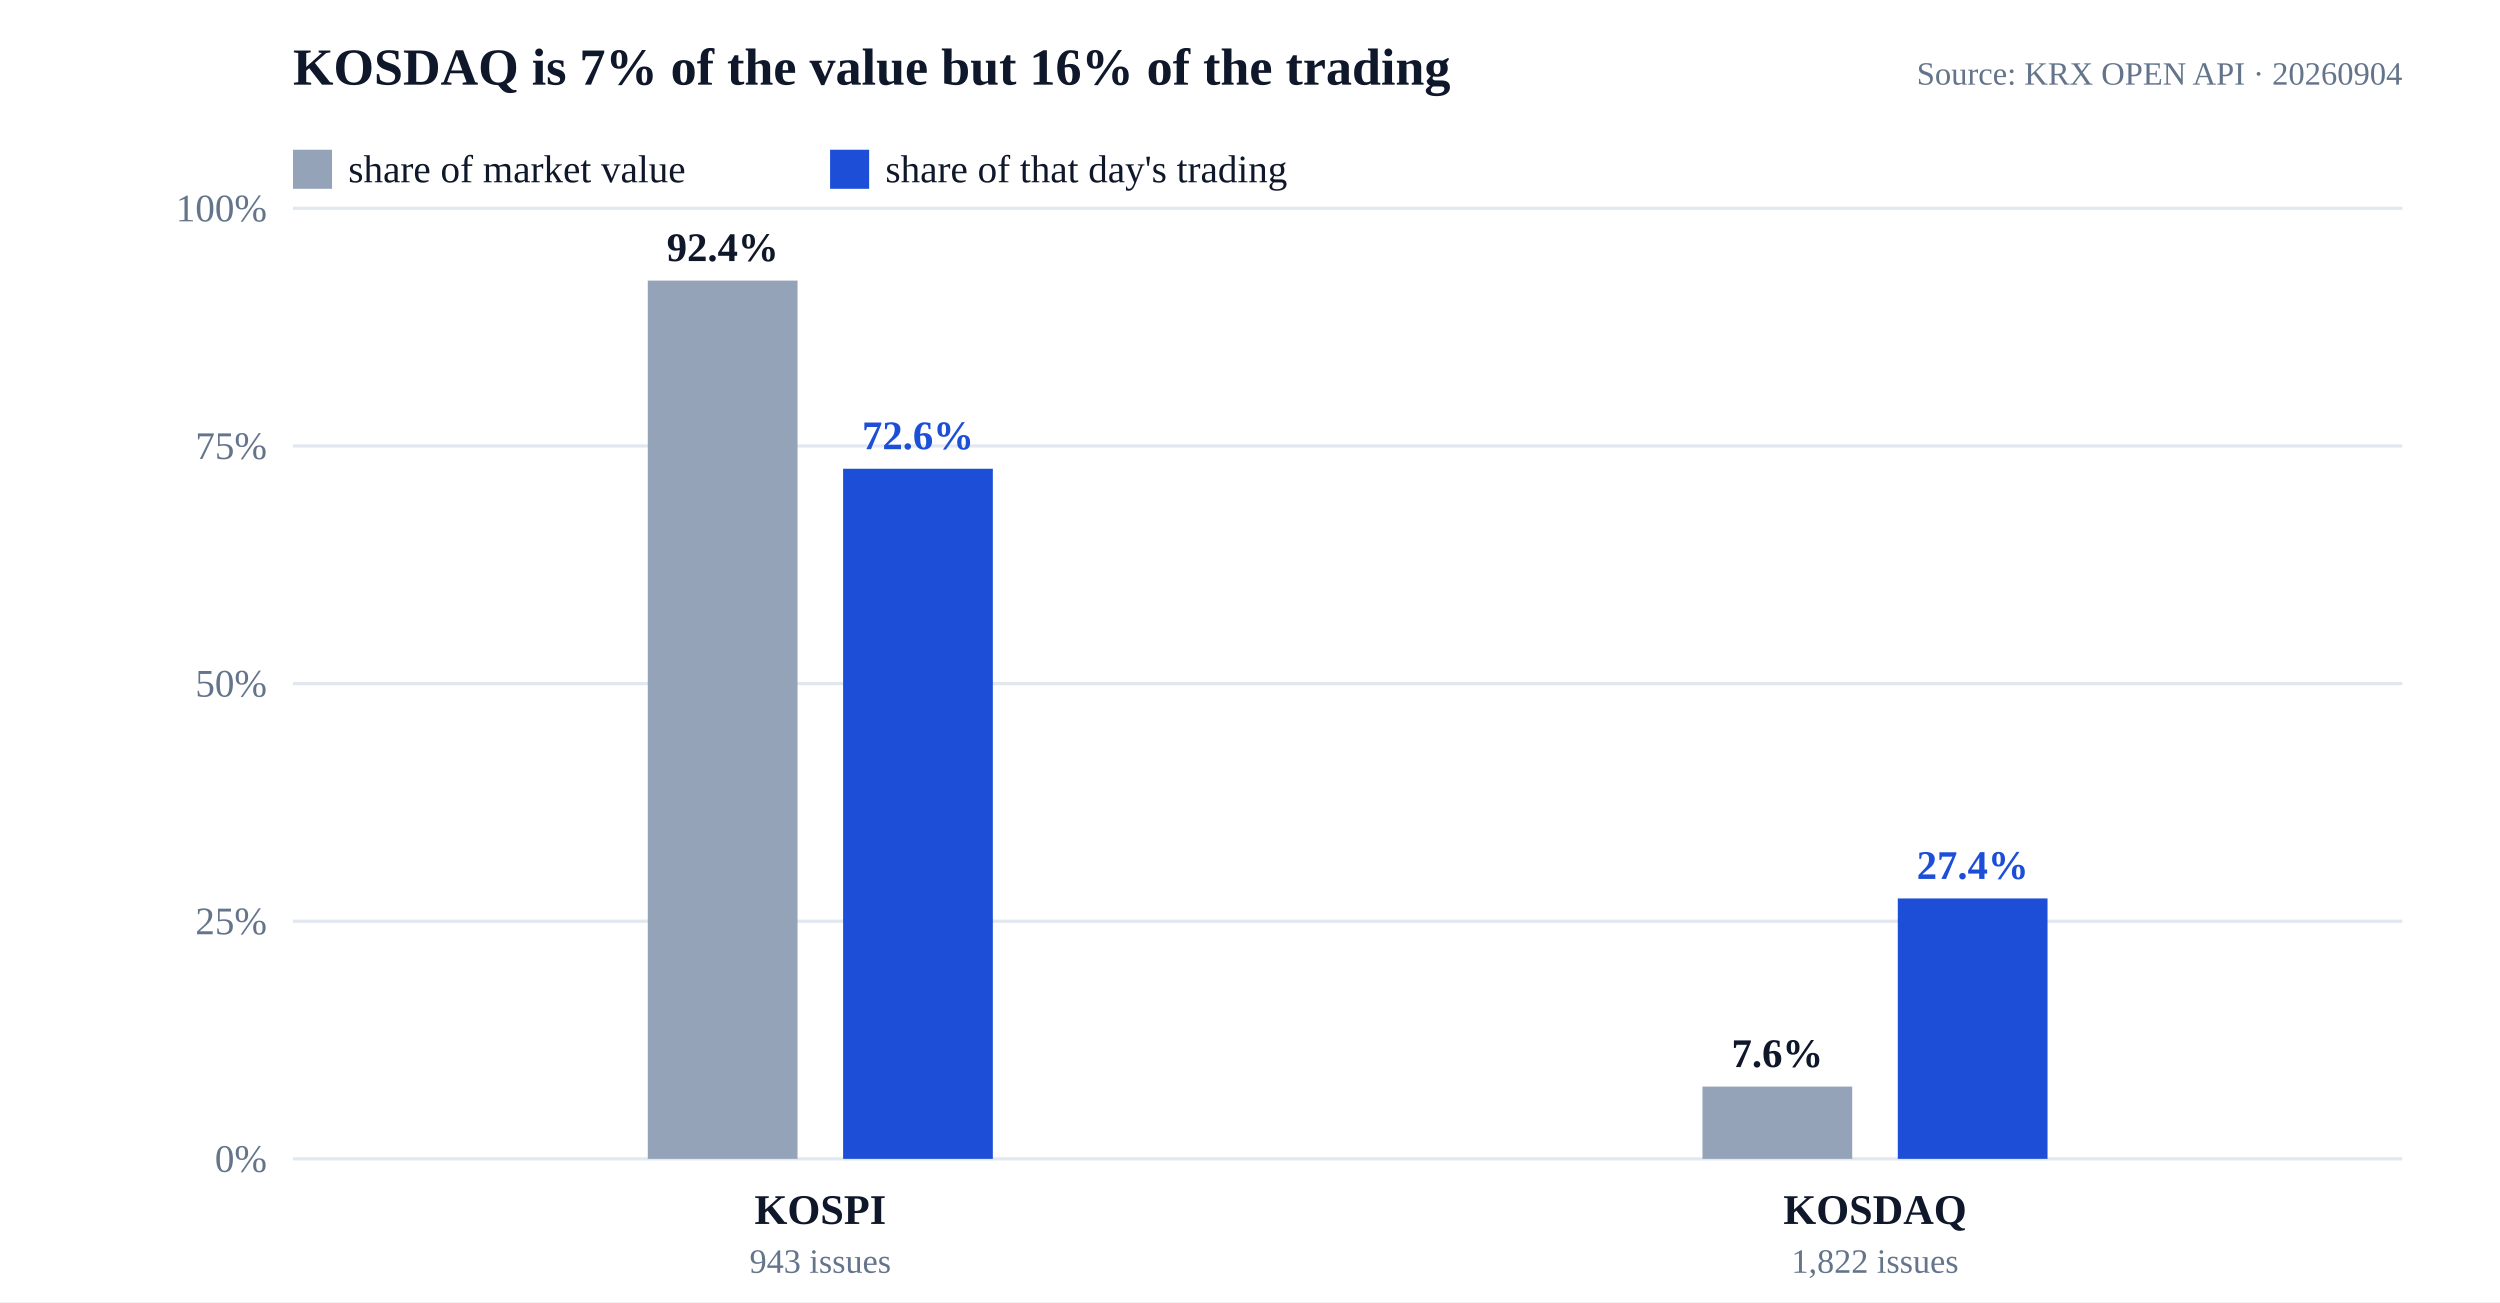
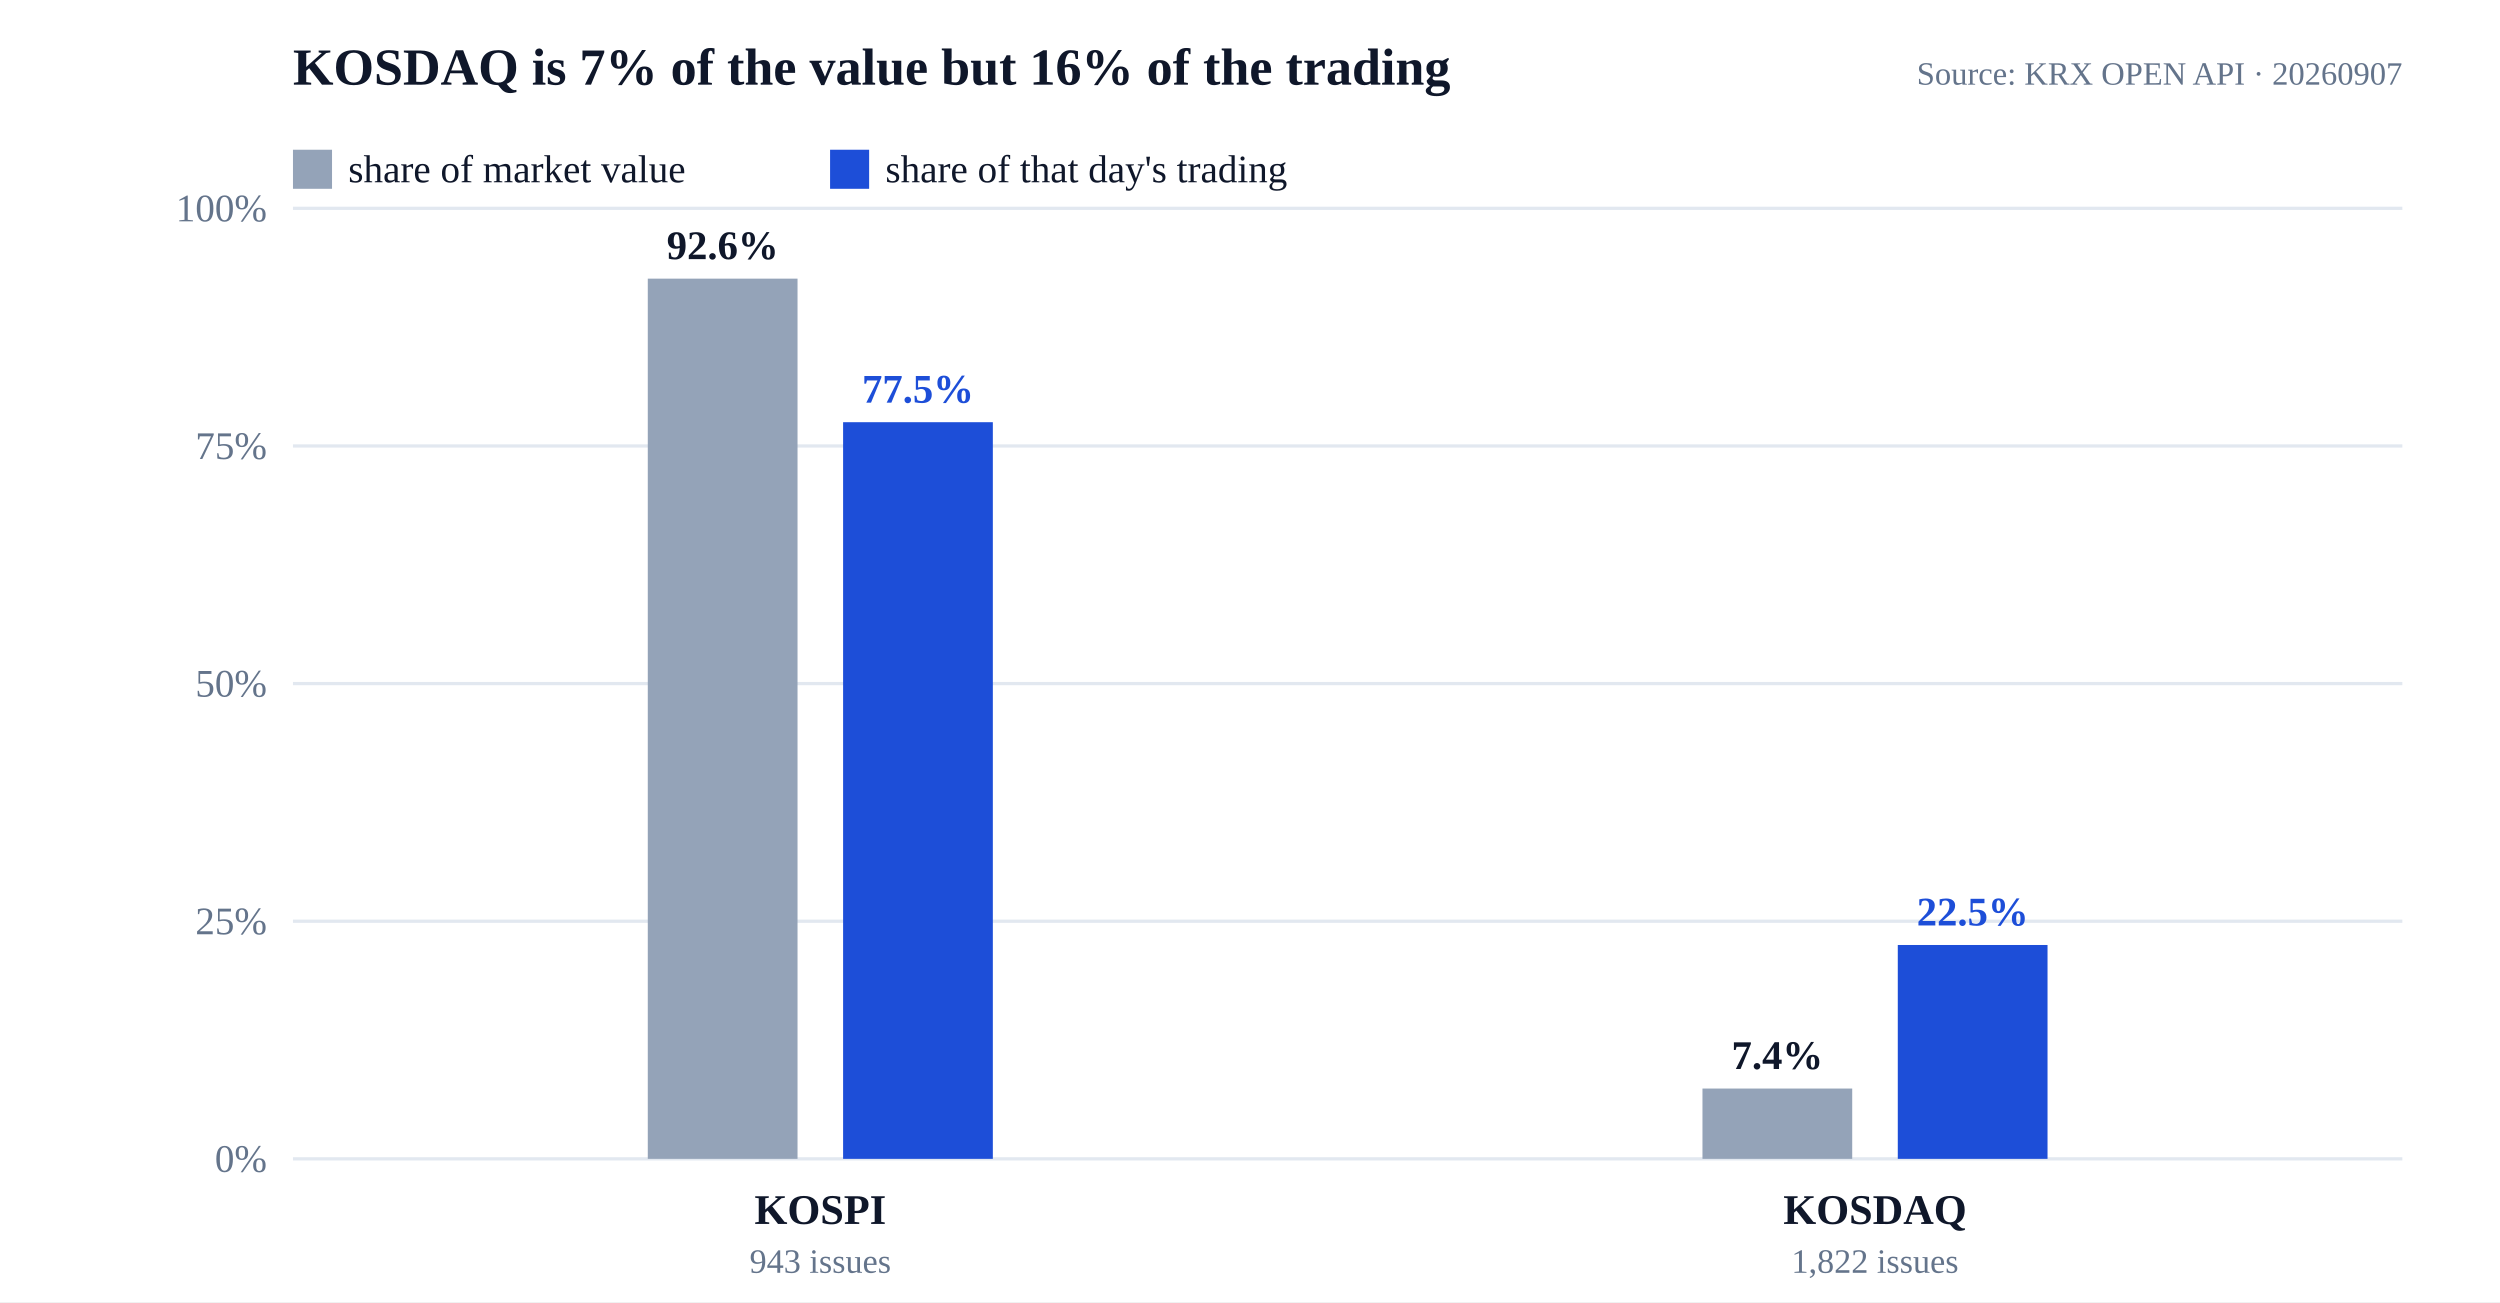
<svg xmlns="http://www.w3.org/2000/svg" viewBox="0 0 768 400" font-family="Georgia,'Times New Roman',serif" role="img" aria-label="KOSPI and KOSDAQ share of market value versus share of daily trading value">
  <rect width="768" height="400" fill="#ffffff" />
  <text x="90" y="26" font-size="16" font-weight="700" fill="#0f172a">KOSDAQ is 7% of the value but 16% of the trading</text>
-   <text x="738" y="26" text-anchor="end" font-size="10" fill="#64748b">Source: KRX OPEN API · 20260904</text>
+   <text x="738" y="26" text-anchor="end" font-size="10" fill="#64748b">Source: KRX OPEN API · 20260907</text>
  <rect x="90" y="46" width="12" height="12" fill="#94a3b8" />
  <text x="107" y="56" font-size="12" fill="#0f172a">share of market value</text>
  <rect x="255" y="46" width="12" height="12" fill="#1d4ed8" />
  <text x="272" y="56" font-size="12" fill="#0f172a">share of that day's trading</text>
  <line x1="90" y1="356" x2="738" y2="356" stroke="#e2e8f0" />
  <text x="82" y="360" text-anchor="end" font-size="12" fill="#64748b">0%</text>
  <line x1="90" y1="283" x2="738" y2="283" stroke="#e2e8f0" />
  <text x="82" y="287" text-anchor="end" font-size="12" fill="#64748b">25%</text>
  <line x1="90" y1="210" x2="738" y2="210" stroke="#e2e8f0" />
  <text x="82" y="214" text-anchor="end" font-size="12" fill="#64748b">50%</text>
  <line x1="90" y1="137" x2="738" y2="137" stroke="#e2e8f0" />
  <text x="82" y="141" text-anchor="end" font-size="12" fill="#64748b">75%</text>
  <line x1="90" y1="64" x2="738" y2="64" stroke="#e2e8f0" />
  <text x="82" y="68" text-anchor="end" font-size="12" fill="#64748b">100%</text>
-   <rect x="199.0" y="86.2" width="46" height="269.8" fill="#94a3b8" />
-   <text x="222.0" y="80.2" text-anchor="middle" font-size="12.5" font-weight="700" fill="#0f172a">92.4%</text>
-   <rect x="259.0" y="144.0" width="46" height="212.0" fill="#1d4ed8" />
-   <text x="282.0" y="138.0" text-anchor="middle" font-size="12.5" font-weight="700" fill="#1d4ed8">72.6%</text>
+   <rect x="199.0" y="85.6" width="46" height="270.4" fill="#94a3b8" />
+   <text x="222.0" y="79.6" text-anchor="middle" font-size="12.5" font-weight="700" fill="#0f172a">92.6%</text>
+   <rect x="259.0" y="129.7" width="46" height="226.3" fill="#1d4ed8" />
+   <text x="282.0" y="123.7" text-anchor="middle" font-size="12.5" font-weight="700" fill="#1d4ed8">77.5%</text>
  <text x="252.0" y="376" text-anchor="middle" font-size="13" font-weight="700" fill="#0f172a">KOSPI</text>
  <text x="252.0" y="391" text-anchor="middle" font-size="10.5" fill="#64748b">943 issues</text>
-   <rect x="523.0" y="333.8" width="46" height="22.2" fill="#94a3b8" />
-   <text x="546.0" y="327.8" text-anchor="middle" font-size="12.5" font-weight="700" fill="#0f172a">7.6%</text>
-   <rect x="583.0" y="276.0" width="46" height="80.0" fill="#1d4ed8" />
-   <text x="606.0" y="270.0" text-anchor="middle" font-size="12.5" font-weight="700" fill="#1d4ed8">27.4%</text>
+   <rect x="523.0" y="334.4" width="46" height="21.6" fill="#94a3b8" />
+   <text x="546.0" y="328.4" text-anchor="middle" font-size="12.5" font-weight="700" fill="#0f172a">7.4%</text>
+   <rect x="583.0" y="290.3" width="46" height="65.7" fill="#1d4ed8" />
+   <text x="606.0" y="284.3" text-anchor="middle" font-size="12.5" font-weight="700" fill="#1d4ed8">22.5%</text>
  <text x="576.0" y="376" text-anchor="middle" font-size="13" font-weight="700" fill="#0f172a">KOSDAQ</text>
  <text x="576.0" y="391" text-anchor="middle" font-size="10.5" fill="#64748b">1,822 issues</text>
</svg>
